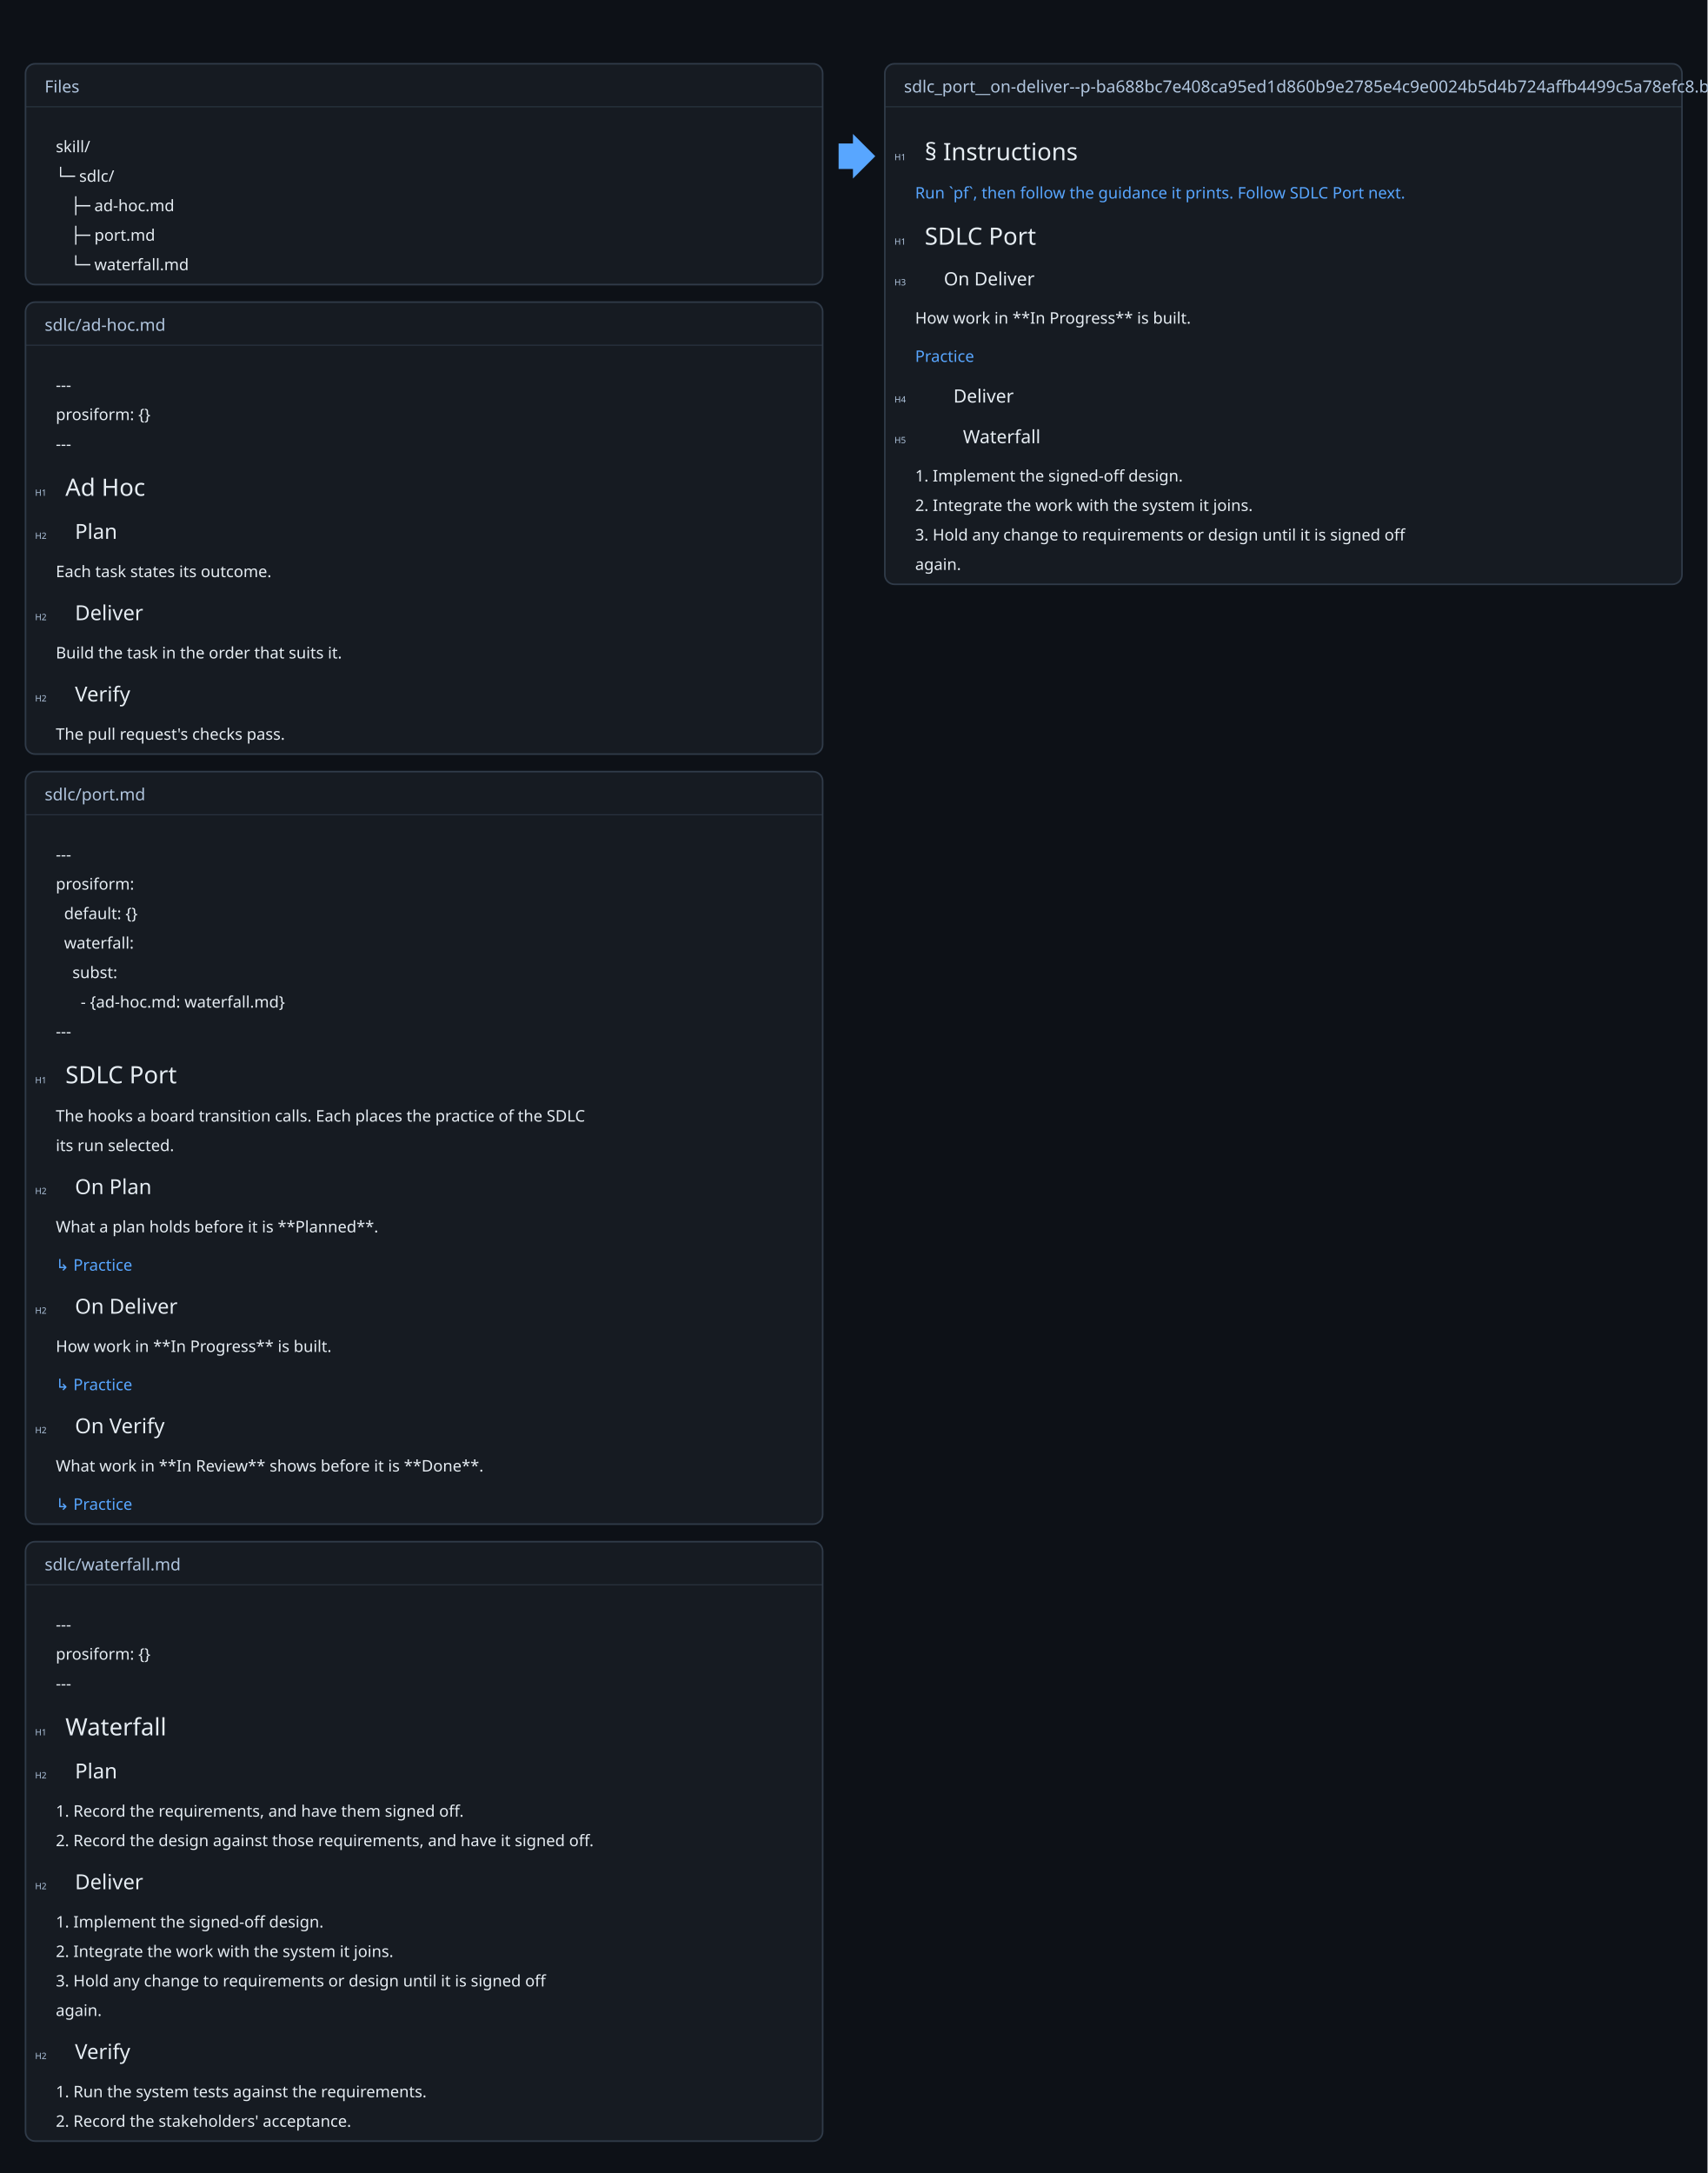
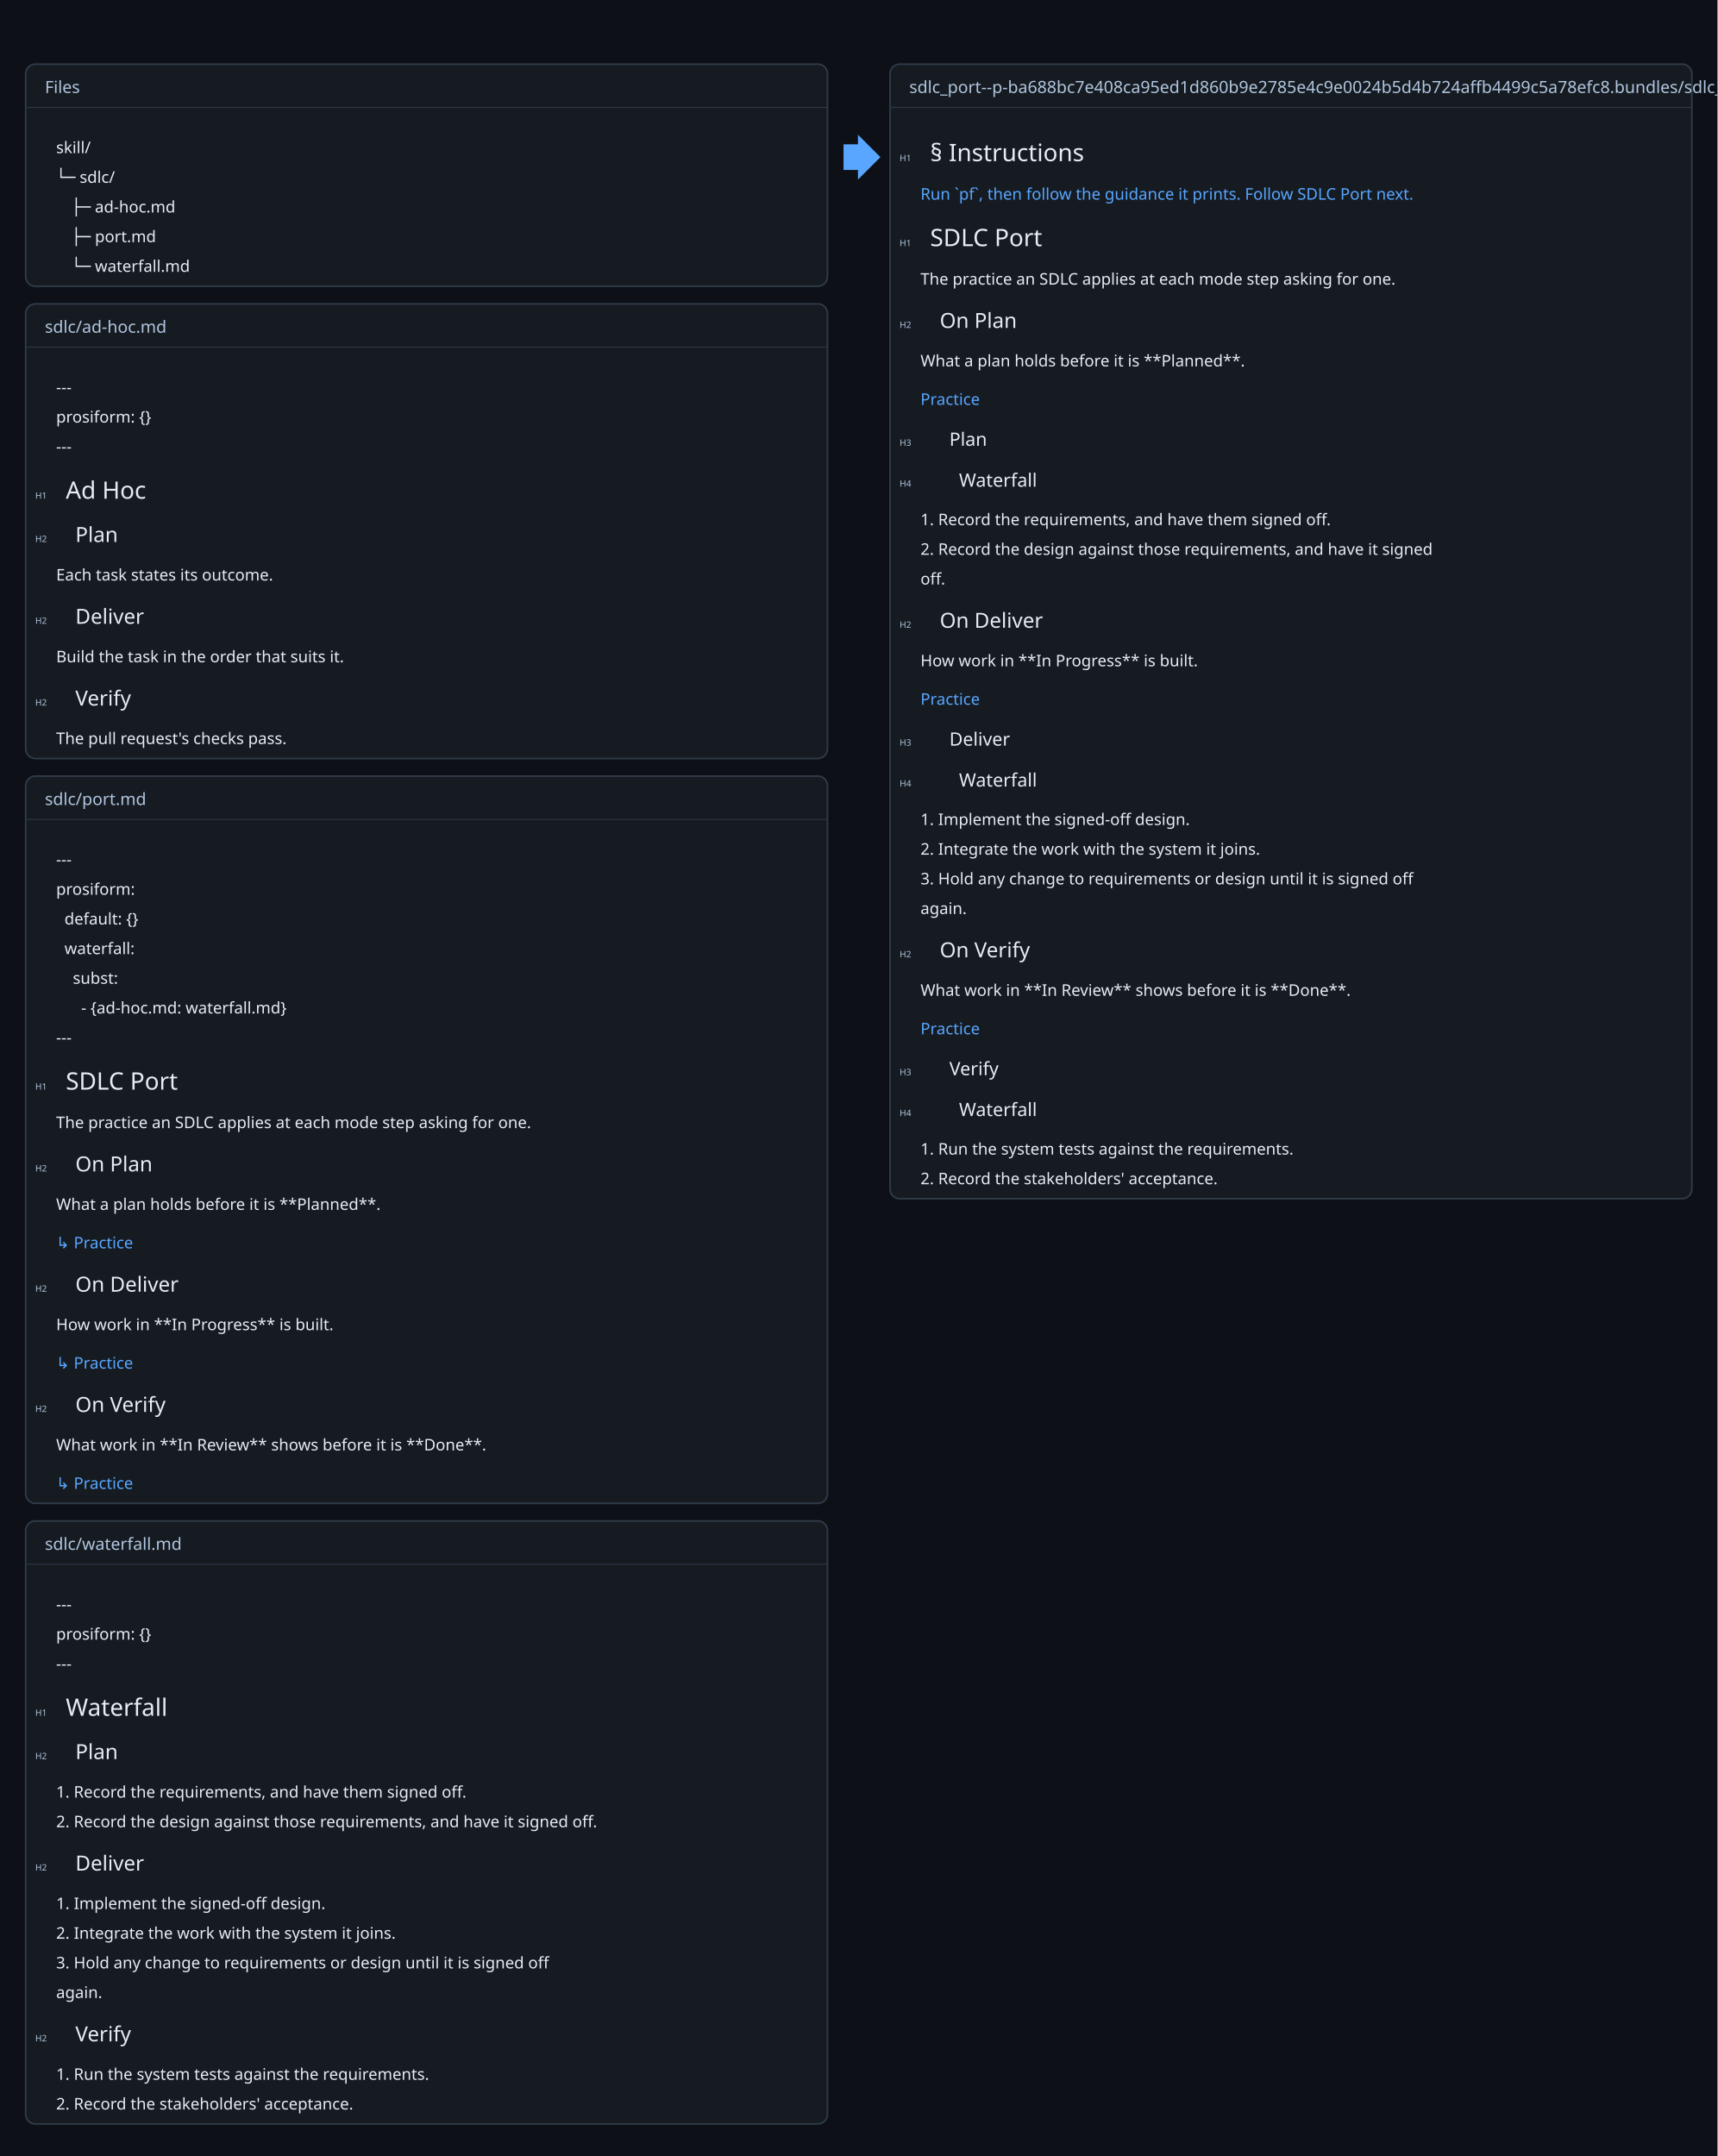
- <svg xmlns="http://www.w3.org/2000/svg" width="2142" height="2726" viewBox="0 0 2142 2726" role="img" aria-labelledby="title desc">
-   <rect width="2142" height="2726" fill="#0d1117" />
+ <svg xmlns="http://www.w3.org/2000/svg" width="2142" height="2689" viewBox="0 0 2142 2689" role="img" aria-labelledby="title desc">
+   <rect width="2142" height="2689" fill="#0d1117" />
  <g font-family="IBM Plex Mono" xml:space="preserve">
    <rect x="32" y="80" width="1000" height="277" rx="12" fill="#161b22" stroke="#303b49" stroke-width="2" />
    <text x="56" y="116" font-size="21" fill="#b1c6df" font-weight="400">Files</text>
    <path d="M32 134 H1032" stroke="#303b49" />
    <text x="70" y="191" font-size="20" fill="#e6edf3" font-weight="400">skill/</text>
    <text x="70" y="228" font-size="20" fill="#e6edf3" font-weight="400">└─ sdlc/</text>
    <text x="70" y="265" font-size="20" fill="#e6edf3" font-weight="400">   ├─ ad-hoc.md</text>
    <text x="70" y="302" font-size="20" fill="#e6edf3" font-weight="400">   ├─ port.md</text>
    <text x="70" y="339" font-size="20" fill="#e6edf3" font-weight="400">   └─ waterfall.md</text>
    <rect x="32" y="379" width="1000" height="567" rx="12" fill="#161b22" stroke="#303b49" stroke-width="2" />
    <text x="56" y="415" font-size="21" fill="#b1c6df" font-weight="400">sdlc/ad-hoc.md</text>
    <path d="M32 433 H1032" stroke="#303b49" />
    <text x="70" y="490" font-size="20" fill="#e6edf3" font-weight="400">---</text>
    <text x="70" y="527" font-size="20" fill="#e6edf3" font-weight="400">prosiform: {}</text>
    <text x="70" y="564" font-size="20" fill="#e6edf3" font-weight="400">---</text>
    <text x="44" y="622" font-size="11" fill="#b1c6df" font-weight="400">H1</text>
    <text x="82" y="622" font-size="30" fill="#e6edf3" font-weight="500">Ad Hoc</text>
    <text x="44" y="676" font-size="11" fill="#b1c6df" font-weight="400">H2</text>
    <text x="94" y="676" font-size="26" fill="#e6edf3" font-weight="500">Plan</text>
    <text x="70" y="724" font-size="20" fill="#e6edf3" font-weight="400">Each task states its outcome.</text>
    <text x="44" y="778" font-size="11" fill="#b1c6df" font-weight="400">H2</text>
    <text x="94" y="778" font-size="26" fill="#e6edf3" font-weight="500">Deliver</text>
    <text x="70" y="826" font-size="20" fill="#e6edf3" font-weight="400">Build the task in the order that suits it.</text>
    <text x="44" y="880" font-size="11" fill="#b1c6df" font-weight="400">H2</text>
    <text x="94" y="880" font-size="26" fill="#e6edf3" font-weight="500">Verify</text>
    <text x="70" y="928" font-size="20" fill="#e6edf3" font-weight="400">The pull request's checks pass.</text>
-     <rect x="32" y="968" width="1000" height="944" rx="12" fill="#161b22" stroke="#303b49" stroke-width="2" />
+     <rect x="32" y="968" width="1000" height="907" rx="12" fill="#161b22" stroke="#303b49" stroke-width="2" />
    <text x="56" y="1004" font-size="21" fill="#b1c6df" font-weight="400">sdlc/port.md</text>
    <path d="M32 1022 H1032" stroke="#303b49" />
    <text x="70" y="1079" font-size="20" fill="#e6edf3" font-weight="400">---</text>
    <text x="70" y="1116" font-size="20" fill="#e6edf3" font-weight="400">prosiform:</text>
    <text x="70" y="1153" font-size="20" fill="#e6edf3" font-weight="400">  default: {}</text>
    <text x="70" y="1190" font-size="20" fill="#e6edf3" font-weight="400">  waterfall:</text>
    <text x="70" y="1227" font-size="20" fill="#e6edf3" font-weight="400">    subst:</text>
    <text x="70" y="1264" font-size="20" fill="#e6edf3" font-weight="400">      - {ad-hoc.md: waterfall.md}</text>
    <text x="70" y="1301" font-size="20" fill="#e6edf3" font-weight="400">---</text>
    <text x="44" y="1359" font-size="11" fill="#b1c6df" font-weight="400">H1</text>
    <text x="82" y="1359" font-size="30" fill="#e6edf3" font-weight="500">SDLC Port</text>
-     <text x="70" y="1407" font-size="20" fill="#e6edf3" font-weight="400">The hooks a board transition calls. Each places the practice of the SDLC</text>
-     <text x="70" y="1444" font-size="20" fill="#e6edf3" font-weight="400">its run selected.</text>
-     <text x="44" y="1498" font-size="11" fill="#b1c6df" font-weight="400">H2</text>
-     <text x="94" y="1498" font-size="26" fill="#e6edf3" font-weight="500">On Plan</text>
-     <text x="70" y="1546" font-size="20" fill="#e6edf3" font-weight="400">What a plan holds before it is **Planned**.</text>
-     <text x="70" y="1594" font-size="20" fill="#58a6ff" font-weight="400">↳ Practice</text>
-     <text x="44" y="1648" font-size="11" fill="#b1c6df" font-weight="400">H2</text>
-     <text x="94" y="1648" font-size="26" fill="#e6edf3" font-weight="500">On Deliver</text>
-     <text x="70" y="1696" font-size="20" fill="#e6edf3" font-weight="400">How work in **In Progress** is built.</text>
-     <text x="70" y="1744" font-size="20" fill="#58a6ff" font-weight="400">↳ Practice</text>
-     <text x="44" y="1798" font-size="11" fill="#b1c6df" font-weight="400">H2</text>
-     <text x="94" y="1798" font-size="26" fill="#e6edf3" font-weight="500">On Verify</text>
-     <text x="70" y="1846" font-size="20" fill="#e6edf3" font-weight="400">What work in **In Review** shows before it is **Done**.</text>
-     <text x="70" y="1894" font-size="20" fill="#58a6ff" font-weight="400">↳ Practice</text>
-     <rect x="32" y="1934" width="1000" height="752" rx="12" fill="#161b22" stroke="#303b49" stroke-width="2" />
-     <text x="56" y="1970" font-size="21" fill="#b1c6df" font-weight="400">sdlc/waterfall.md</text>
-     <path d="M32 1988 H1032" stroke="#303b49" />
-     <text x="70" y="2045" font-size="20" fill="#e6edf3" font-weight="400">---</text>
-     <text x="70" y="2082" font-size="20" fill="#e6edf3" font-weight="400">prosiform: {}</text>
-     <text x="70" y="2119" font-size="20" fill="#e6edf3" font-weight="400">---</text>
-     <text x="44" y="2177" font-size="11" fill="#b1c6df" font-weight="400">H1</text>
-     <text x="82" y="2177" font-size="30" fill="#e6edf3" font-weight="500">Waterfall</text>
-     <text x="44" y="2231" font-size="11" fill="#b1c6df" font-weight="400">H2</text>
-     <text x="94" y="2231" font-size="26" fill="#e6edf3" font-weight="500">Plan</text>
-     <text x="70" y="2279" font-size="20" fill="#e6edf3" font-weight="400">1. Record the requirements, and have them signed off.</text>
-     <text x="70" y="2316" font-size="20" fill="#e6edf3" font-weight="400">2. Record the design against those requirements, and have it signed off.</text>
-     <text x="44" y="2370" font-size="11" fill="#b1c6df" font-weight="400">H2</text>
-     <text x="94" y="2370" font-size="26" fill="#e6edf3" font-weight="500">Deliver</text>
-     <text x="70" y="2418" font-size="20" fill="#e6edf3" font-weight="400">1. Implement the signed-off design.</text>
-     <text x="70" y="2455" font-size="20" fill="#e6edf3" font-weight="400">2. Integrate the work with the system it joins.</text>
-     <text x="70" y="2492" font-size="20" fill="#e6edf3" font-weight="400">3. Hold any change to requirements or design until it is signed off</text>
-     <text x="70" y="2529" font-size="20" fill="#e6edf3" font-weight="400">again.</text>
-     <text x="44" y="2583" font-size="11" fill="#b1c6df" font-weight="400">H2</text>
-     <text x="94" y="2583" font-size="26" fill="#e6edf3" font-weight="500">Verify</text>
-     <text x="70" y="2631" font-size="20" fill="#e6edf3" font-weight="400">1. Run the system tests against the requirements.</text>
-     <text x="70" y="2668" font-size="20" fill="#e6edf3" font-weight="400">2. Record the stakeholders' acceptance.</text>
-     <rect x="1110" y="80" width="1000" height="653" rx="12" fill="#161b22" stroke="#303b49" stroke-width="2" />
-     <text x="1134" y="116" font-size="21" fill="#b1c6df" font-weight="400">sdlc_port__on-deliver--p-ba688bc7e408ca95ed1d860b9e2785e4c9e0024b5d4b724affb4499c5a78efc8.bundles/sdlc_port__on-deliver--p-ba688bc7e408ca95ed1d860b9e2785e4c9e0024b5d4b724affb4499c5a78efc8.bundle.md</text>
+     <text x="70" y="1407" font-size="20" fill="#e6edf3" font-weight="400">The practice an SDLC applies at each mode step asking for one.</text>
+     <text x="44" y="1461" font-size="11" fill="#b1c6df" font-weight="400">H2</text>
+     <text x="94" y="1461" font-size="26" fill="#e6edf3" font-weight="500">On Plan</text>
+     <text x="70" y="1509" font-size="20" fill="#e6edf3" font-weight="400">What a plan holds before it is **Planned**.</text>
+     <text x="70" y="1557" font-size="20" fill="#58a6ff" font-weight="400">↳ Practice</text>
+     <text x="44" y="1611" font-size="11" fill="#b1c6df" font-weight="400">H2</text>
+     <text x="94" y="1611" font-size="26" fill="#e6edf3" font-weight="500">On Deliver</text>
+     <text x="70" y="1659" font-size="20" fill="#e6edf3" font-weight="400">How work in **In Progress** is built.</text>
+     <text x="70" y="1707" font-size="20" fill="#58a6ff" font-weight="400">↳ Practice</text>
+     <text x="44" y="1761" font-size="11" fill="#b1c6df" font-weight="400">H2</text>
+     <text x="94" y="1761" font-size="26" fill="#e6edf3" font-weight="500">On Verify</text>
+     <text x="70" y="1809" font-size="20" fill="#e6edf3" font-weight="400">What work in **In Review** shows before it is **Done**.</text>
+     <text x="70" y="1857" font-size="20" fill="#58a6ff" font-weight="400">↳ Practice</text>
+     <rect x="32" y="1897" width="1000" height="752" rx="12" fill="#161b22" stroke="#303b49" stroke-width="2" />
+     <text x="56" y="1933" font-size="21" fill="#b1c6df" font-weight="400">sdlc/waterfall.md</text>
+     <path d="M32 1951 H1032" stroke="#303b49" />
+     <text x="70" y="2008" font-size="20" fill="#e6edf3" font-weight="400">---</text>
+     <text x="70" y="2045" font-size="20" fill="#e6edf3" font-weight="400">prosiform: {}</text>
+     <text x="70" y="2082" font-size="20" fill="#e6edf3" font-weight="400">---</text>
+     <text x="44" y="2140" font-size="11" fill="#b1c6df" font-weight="400">H1</text>
+     <text x="82" y="2140" font-size="30" fill="#e6edf3" font-weight="500">Waterfall</text>
+     <text x="44" y="2194" font-size="11" fill="#b1c6df" font-weight="400">H2</text>
+     <text x="94" y="2194" font-size="26" fill="#e6edf3" font-weight="500">Plan</text>
+     <text x="70" y="2242" font-size="20" fill="#e6edf3" font-weight="400">1. Record the requirements, and have them signed off.</text>
+     <text x="70" y="2279" font-size="20" fill="#e6edf3" font-weight="400">2. Record the design against those requirements, and have it signed off.</text>
+     <text x="44" y="2333" font-size="11" fill="#b1c6df" font-weight="400">H2</text>
+     <text x="94" y="2333" font-size="26" fill="#e6edf3" font-weight="500">Deliver</text>
+     <text x="70" y="2381" font-size="20" fill="#e6edf3" font-weight="400">1. Implement the signed-off design.</text>
+     <text x="70" y="2418" font-size="20" fill="#e6edf3" font-weight="400">2. Integrate the work with the system it joins.</text>
+     <text x="70" y="2455" font-size="20" fill="#e6edf3" font-weight="400">3. Hold any change to requirements or design until it is signed off</text>
+     <text x="70" y="2492" font-size="20" fill="#e6edf3" font-weight="400">again.</text>
+     <text x="44" y="2546" font-size="11" fill="#b1c6df" font-weight="400">H2</text>
+     <text x="94" y="2546" font-size="26" fill="#e6edf3" font-weight="500">Verify</text>
+     <text x="70" y="2594" font-size="20" fill="#e6edf3" font-weight="400">1. Run the system tests against the requirements.</text>
+     <text x="70" y="2631" font-size="20" fill="#e6edf3" font-weight="400">2. Record the stakeholders' acceptance.</text>
+     <rect x="1110" y="80" width="1000" height="1415" rx="12" fill="#161b22" stroke="#303b49" stroke-width="2" />
+     <text x="1134" y="116" font-size="21" fill="#b1c6df" font-weight="400">sdlc_port--p-ba688bc7e408ca95ed1d860b9e2785e4c9e0024b5d4b724affb4499c5a78efc8.bundles/sdlc_port--p-ba688bc7e408ca95ed1d860b9e2785e4c9e0024b5d4b724affb4499c5a78efc8.bundle.md</text>
    <path d="M1110 134 H2110" stroke="#303b49" />
    <text x="1122" y="201" font-size="11" fill="#b1c6df" font-weight="400">H1</text>
    <text x="1160" y="201" font-size="30" fill="#e6edf3" font-weight="500">§ Instructions</text>
    <text x="1148" y="249" font-size="20" fill="#58a6ff" font-weight="400">Run `pf`, then follow the guidance it prints. Follow SDLC Port next.</text>
    <text x="1122" y="307" font-size="11" fill="#b1c6df" font-weight="400">H1</text>
    <text x="1160" y="307" font-size="30" fill="#e6edf3" font-weight="500">SDLC Port</text>
-     <text x="1122" y="358" font-size="11" fill="#b1c6df" font-weight="400">H3</text>
-     <text x="1184" y="358" font-size="23" fill="#e6edf3" font-weight="500">On Deliver</text>
-     <text x="1148" y="406" font-size="20" fill="#e6edf3" font-weight="400">How work in **In Progress** is built.</text>
-     <text x="1148" y="454" font-size="20" fill="#58a6ff" font-weight="400">Practice</text>
-     <text x="1122" y="505" font-size="11" fill="#b1c6df" font-weight="400">H4</text>
-     <text x="1196" y="505" font-size="23" fill="#e6edf3" font-weight="500">Deliver</text>
-     <text x="1122" y="556" font-size="11" fill="#b1c6df" font-weight="400">H5</text>
-     <text x="1208" y="556" font-size="23" fill="#e6edf3" font-weight="500">Waterfall</text>
-     <text x="1148" y="604" font-size="20" fill="#e6edf3" font-weight="400">1. Implement the signed-off design.</text>
-     <text x="1148" y="641" font-size="20" fill="#e6edf3" font-weight="400">2. Integrate the work with the system it joins.</text>
-     <text x="1148" y="678" font-size="20" fill="#e6edf3" font-weight="400">3. Hold any change to requirements or design until it is signed off</text>
-     <text x="1148" y="715" font-size="20" fill="#e6edf3" font-weight="400">again.</text>
+     <text x="1148" y="355" font-size="20" fill="#e6edf3" font-weight="400">The practice an SDLC applies at each mode step asking for one.</text>
+     <text x="1122" y="409" font-size="11" fill="#b1c6df" font-weight="400">H2</text>
+     <text x="1172" y="409" font-size="26" fill="#e6edf3" font-weight="500">On Plan</text>
+     <text x="1148" y="457" font-size="20" fill="#e6edf3" font-weight="400">What a plan holds before it is **Planned**.</text>
+     <text x="1148" y="505" font-size="20" fill="#58a6ff" font-weight="400">Practice</text>
+     <text x="1122" y="556" font-size="11" fill="#b1c6df" font-weight="400">H3</text>
+     <text x="1184" y="556" font-size="23" fill="#e6edf3" font-weight="500">Plan</text>
+     <text x="1122" y="607" font-size="11" fill="#b1c6df" font-weight="400">H4</text>
+     <text x="1196" y="607" font-size="23" fill="#e6edf3" font-weight="500">Waterfall</text>
+     <text x="1148" y="655" font-size="20" fill="#e6edf3" font-weight="400">1. Record the requirements, and have them signed off.</text>
+     <text x="1148" y="692" font-size="20" fill="#e6edf3" font-weight="400">2. Record the design against those requirements, and have it signed</text>
+     <text x="1148" y="729" font-size="20" fill="#e6edf3" font-weight="400">off.</text>
+     <text x="1122" y="783" font-size="11" fill="#b1c6df" font-weight="400">H2</text>
+     <text x="1172" y="783" font-size="26" fill="#e6edf3" font-weight="500">On Deliver</text>
+     <text x="1148" y="831" font-size="20" fill="#e6edf3" font-weight="400">How work in **In Progress** is built.</text>
+     <text x="1148" y="879" font-size="20" fill="#58a6ff" font-weight="400">Practice</text>
+     <text x="1122" y="930" font-size="11" fill="#b1c6df" font-weight="400">H3</text>
+     <text x="1184" y="930" font-size="23" fill="#e6edf3" font-weight="500">Deliver</text>
+     <text x="1122" y="981" font-size="11" fill="#b1c6df" font-weight="400">H4</text>
+     <text x="1196" y="981" font-size="23" fill="#e6edf3" font-weight="500">Waterfall</text>
+     <text x="1148" y="1029" font-size="20" fill="#e6edf3" font-weight="400">1. Implement the signed-off design.</text>
+     <text x="1148" y="1066" font-size="20" fill="#e6edf3" font-weight="400">2. Integrate the work with the system it joins.</text>
+     <text x="1148" y="1103" font-size="20" fill="#e6edf3" font-weight="400">3. Hold any change to requirements or design until it is signed off</text>
+     <text x="1148" y="1140" font-size="20" fill="#e6edf3" font-weight="400">again.</text>
+     <text x="1122" y="1194" font-size="11" fill="#b1c6df" font-weight="400">H2</text>
+     <text x="1172" y="1194" font-size="26" fill="#e6edf3" font-weight="500">On Verify</text>
+     <text x="1148" y="1242" font-size="20" fill="#e6edf3" font-weight="400">What work in **In Review** shows before it is **Done**.</text>
+     <text x="1148" y="1290" font-size="20" fill="#58a6ff" font-weight="400">Practice</text>
+     <text x="1122" y="1341" font-size="11" fill="#b1c6df" font-weight="400">H3</text>
+     <text x="1184" y="1341" font-size="23" fill="#e6edf3" font-weight="500">Verify</text>
+     <text x="1122" y="1392" font-size="11" fill="#b1c6df" font-weight="400">H4</text>
+     <text x="1196" y="1392" font-size="23" fill="#e6edf3" font-weight="500">Waterfall</text>
+     <text x="1148" y="1440" font-size="20" fill="#e6edf3" font-weight="400">1. Run the system tests against the requirements.</text>
+     <text x="1148" y="1477" font-size="20" fill="#e6edf3" font-weight="400">2. Record the stakeholders' acceptance.</text>
    <path d="M1052 180 H1070 V168 L1098 196 L1070 224 V212 H1052Z" fill="#58a6ff" />
  </g>
</svg>
